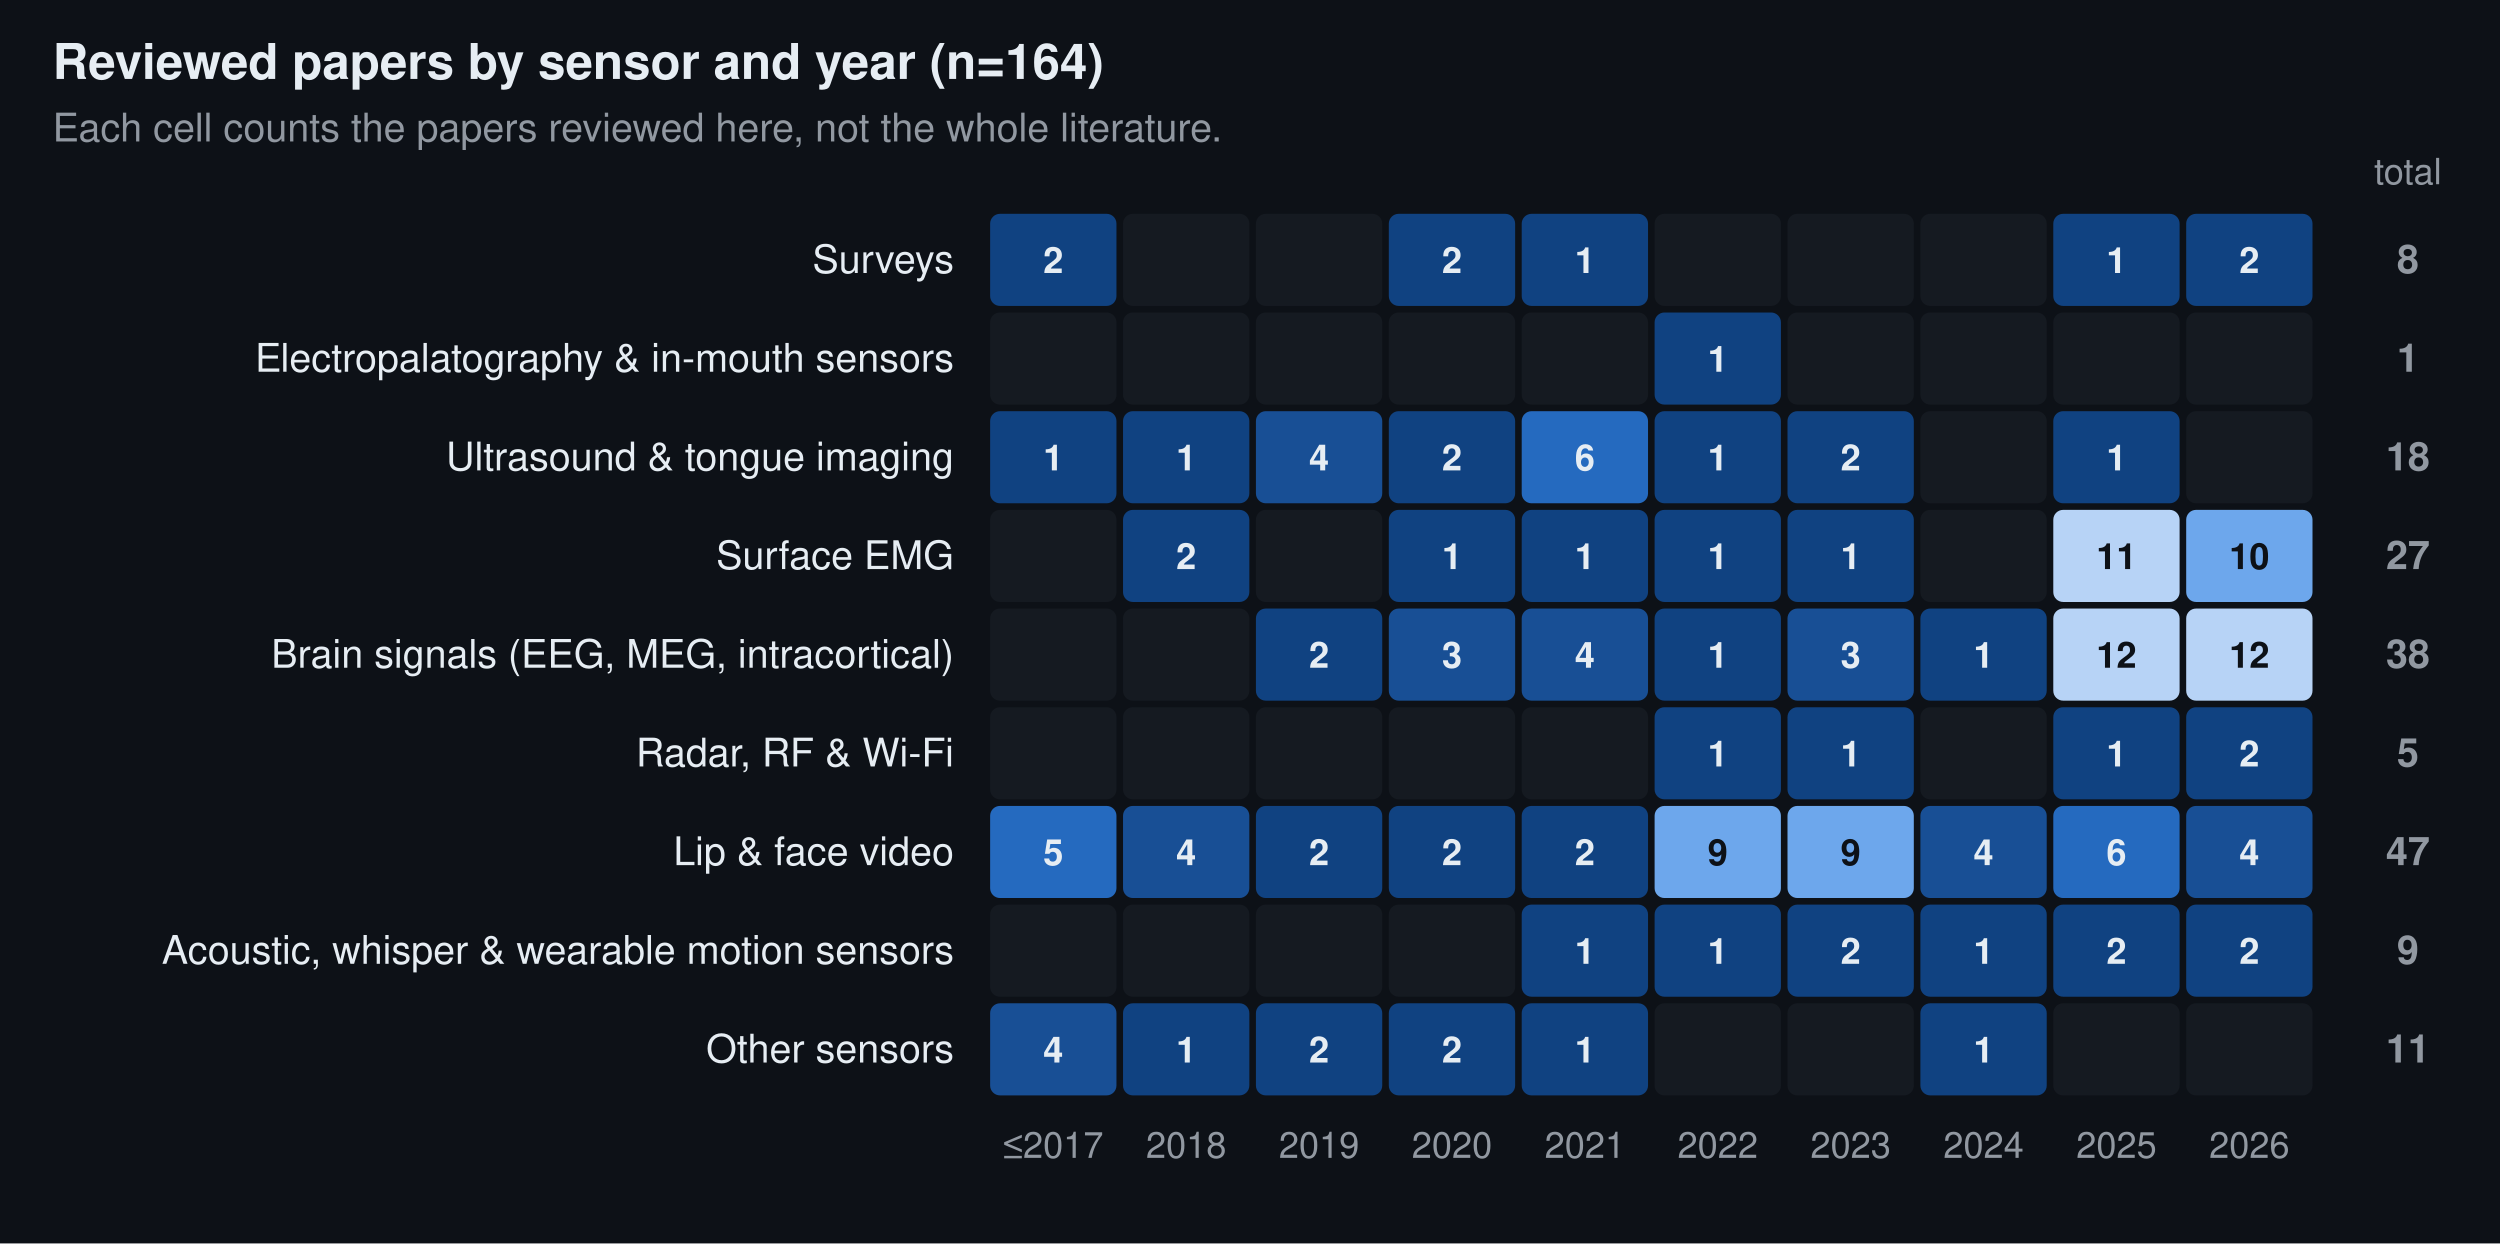
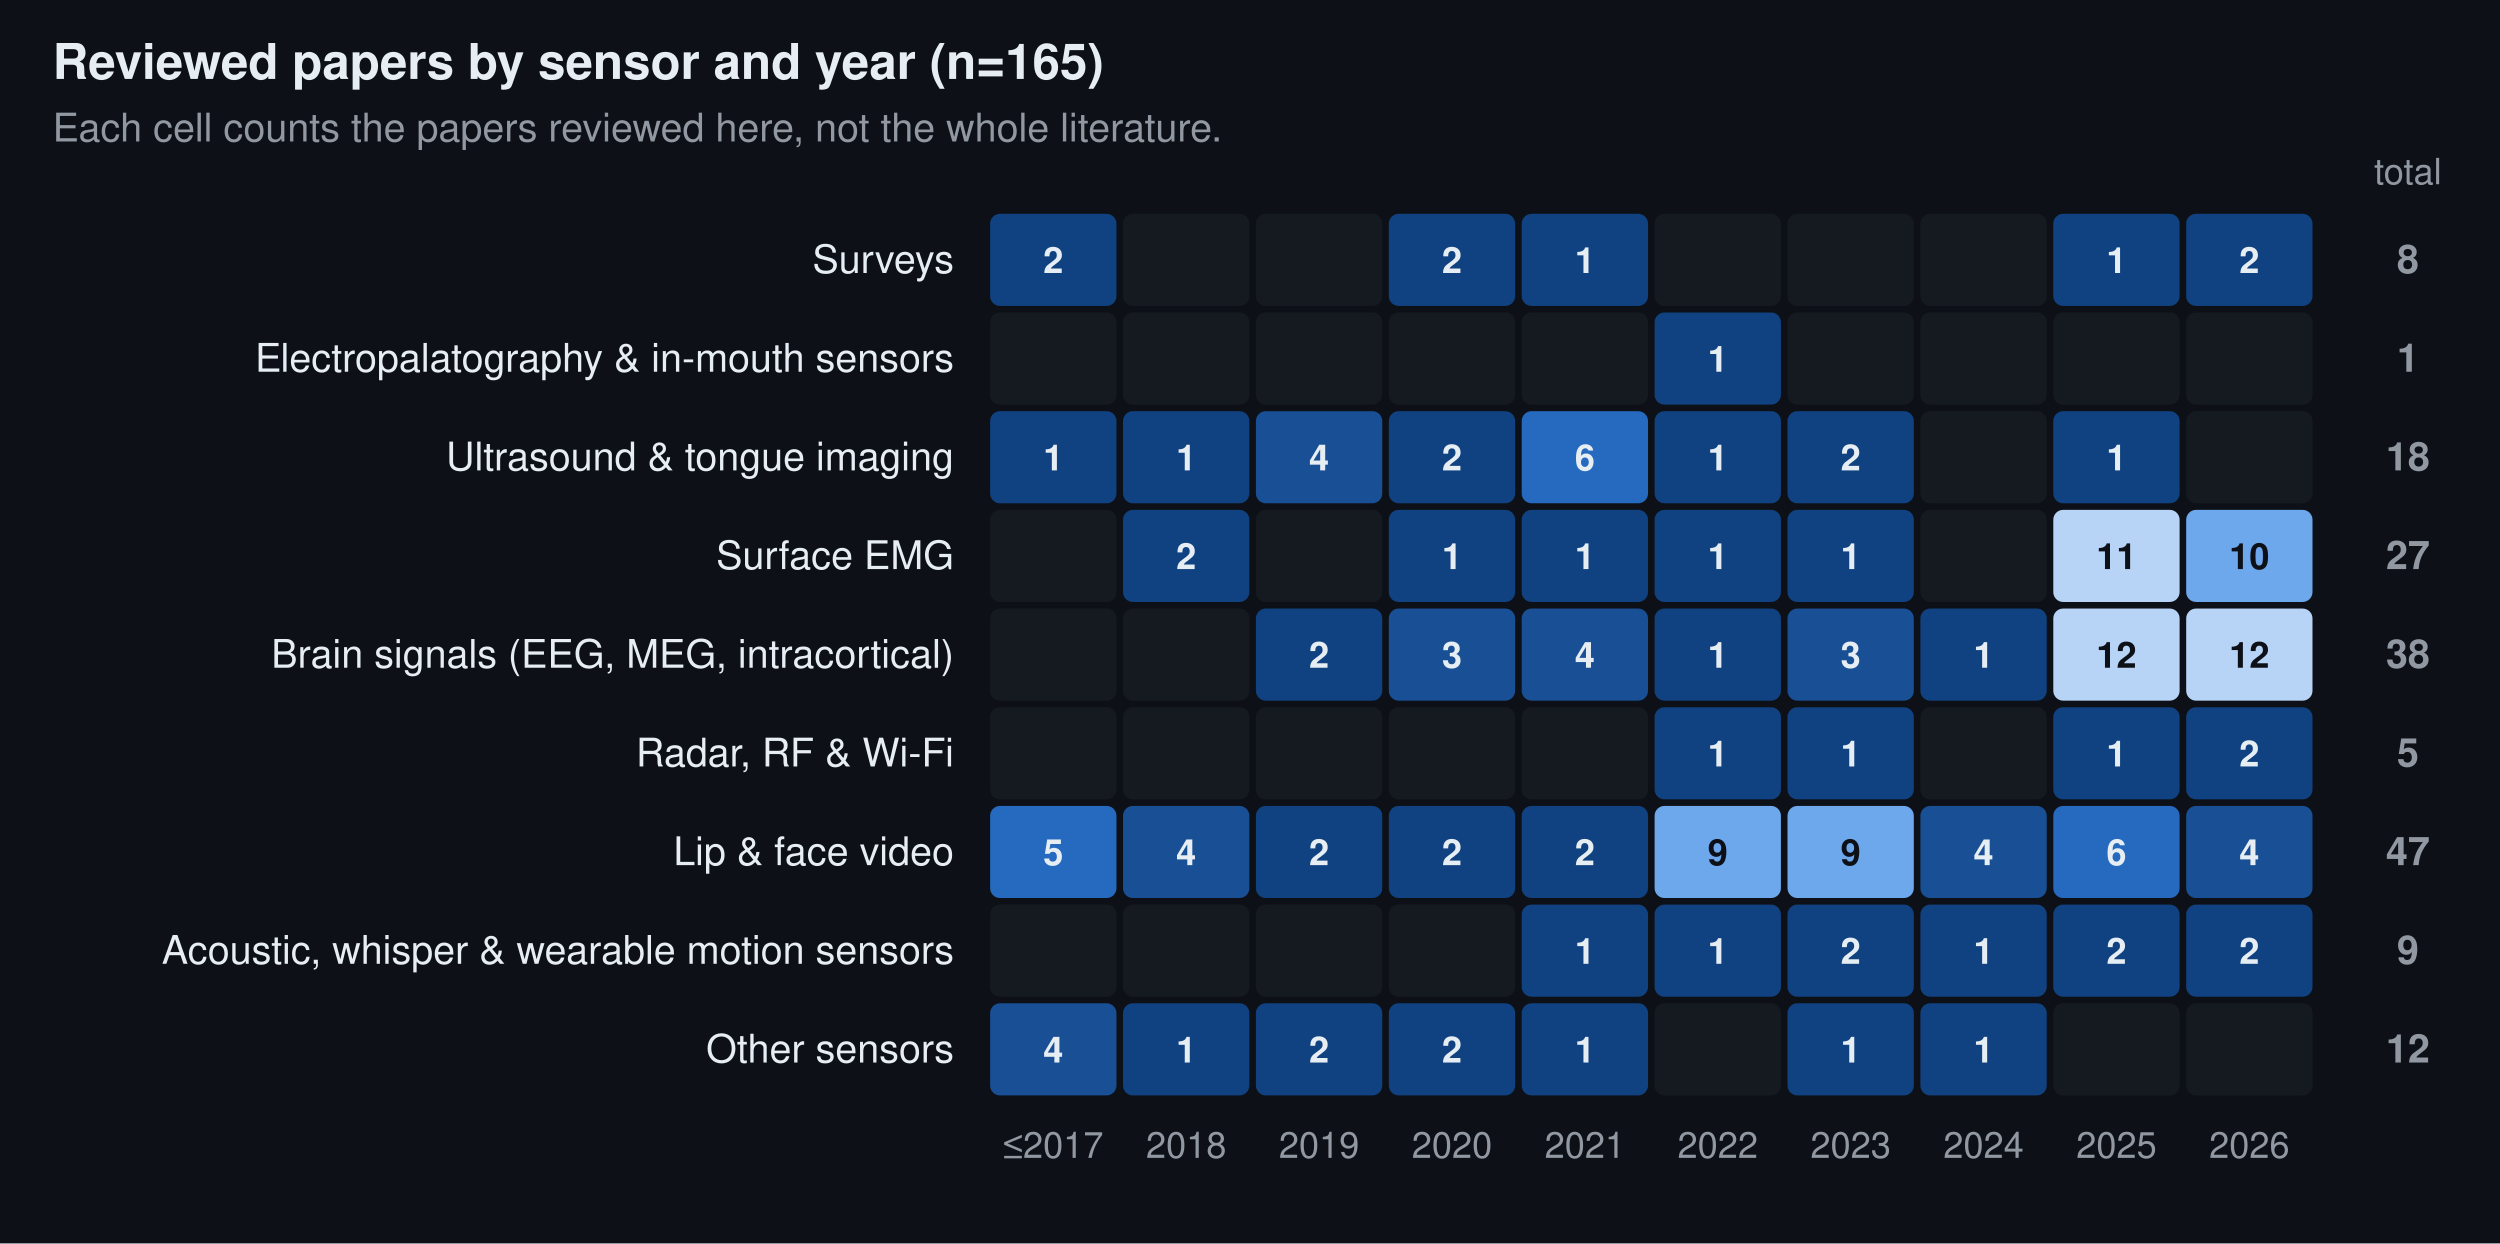
- <svg xmlns="http://www.w3.org/2000/svg" width="760" height="378" viewBox="0 0 760 378" font-family="-apple-system, BlinkMacSystemFont, 'Segoe UI', Helvetica, Arial, sans-serif" role="img" aria-label="Reviewed papers by sensor and year (n=164)">
+ <svg xmlns="http://www.w3.org/2000/svg" width="760" height="378" viewBox="0 0 760 378" font-family="-apple-system, BlinkMacSystemFont, 'Segoe UI', Helvetica, Arial, sans-serif" role="img" aria-label="Reviewed papers by sensor and year (n=165)">
  <rect width="760" height="378" fill="#0d1117" />
-   <text x="16.0" y="24.0" font-size="15" fill="#e6edf3" text-anchor="start" font-weight="600">Reviewed papers by sensor and year (n=164)</text>
+   <text x="16.0" y="24.0" font-size="15" fill="#e6edf3" text-anchor="start" font-weight="600">Reviewed papers by sensor and year (n=165)</text>
  <text x="16.0" y="43.0" font-size="12" fill="#9198a1" text-anchor="start">Each cell counts the papers reviewed here, not the whole literature.</text>
  <text x="320.2" y="352.0" font-size="11" fill="#9198a1" text-anchor="middle">≤2017</text>
  <text x="360.6" y="352.0" font-size="11" fill="#9198a1" text-anchor="middle">2018</text>
  <text x="401.0" y="352.0" font-size="11" fill="#9198a1" text-anchor="middle">2019</text>
  <text x="441.4" y="352.0" font-size="11" fill="#9198a1" text-anchor="middle">2020</text>
  <text x="481.8" y="352.0" font-size="11" fill="#9198a1" text-anchor="middle">2021</text>
  <text x="522.2" y="352.0" font-size="11" fill="#9198a1" text-anchor="middle">2022</text>
  <text x="562.6" y="352.0" font-size="11" fill="#9198a1" text-anchor="middle">2023</text>
  <text x="603.0" y="352.0" font-size="11" fill="#9198a1" text-anchor="middle">2024</text>
  <text x="643.4" y="352.0" font-size="11" fill="#9198a1" text-anchor="middle">2025</text>
  <text x="683.8" y="352.0" font-size="11" fill="#9198a1" text-anchor="middle">2026</text>
  <text x="732.0" y="56.0" font-size="11" fill="#9198a1" text-anchor="middle">total</text>
  <text x="290.0" y="83.0" font-size="12" fill="#e6edf3" text-anchor="end">Surveys</text>
  <rect x="301.0" y="65.0" width="38.4" height="28.0" rx="3" fill="#104281" />
  <text x="320.2" y="83.0" font-size="11" fill="#e6edf3" text-anchor="middle" font-weight="600">2</text>
  <rect x="341.4" y="65.0" width="38.4" height="28.0" rx="3" fill="#151a21" />
  <rect x="381.8" y="65.0" width="38.4" height="28.0" rx="3" fill="#151a21" />
  <rect x="422.2" y="65.0" width="38.4" height="28.0" rx="3" fill="#104281" />
  <text x="441.4" y="83.0" font-size="11" fill="#e6edf3" text-anchor="middle" font-weight="600">2</text>
  <rect x="462.6" y="65.0" width="38.4" height="28.0" rx="3" fill="#104281" />
  <text x="481.8" y="83.0" font-size="11" fill="#e6edf3" text-anchor="middle" font-weight="600">1</text>
  <rect x="503.0" y="65.0" width="38.4" height="28.0" rx="3" fill="#151a21" />
  <rect x="543.4" y="65.0" width="38.4" height="28.0" rx="3" fill="#151a21" />
  <rect x="583.8" y="65.0" width="38.4" height="28.0" rx="3" fill="#151a21" />
  <rect x="624.2" y="65.0" width="38.4" height="28.0" rx="3" fill="#104281" />
  <text x="643.4" y="83.0" font-size="11" fill="#e6edf3" text-anchor="middle" font-weight="600">1</text>
  <rect x="664.6" y="65.0" width="38.4" height="28.0" rx="3" fill="#104281" />
  <text x="683.8" y="83.0" font-size="11" fill="#e6edf3" text-anchor="middle" font-weight="600">2</text>
  <text x="732.0" y="83.0" font-size="12" fill="#9198a1" text-anchor="middle" font-weight="600">8</text>
  <text x="290.0" y="113.0" font-size="12" fill="#e6edf3" text-anchor="end">Electropalatography &amp; in-mouth sensors</text>
  <rect x="301.0" y="95.0" width="38.4" height="28.0" rx="3" fill="#151a21" />
  <rect x="341.4" y="95.0" width="38.4" height="28.0" rx="3" fill="#151a21" />
  <rect x="381.8" y="95.0" width="38.4" height="28.0" rx="3" fill="#151a21" />
  <rect x="422.2" y="95.0" width="38.4" height="28.0" rx="3" fill="#151a21" />
  <rect x="462.6" y="95.0" width="38.4" height="28.0" rx="3" fill="#151a21" />
  <rect x="503.0" y="95.0" width="38.4" height="28.0" rx="3" fill="#104281" />
  <text x="522.2" y="113.0" font-size="11" fill="#e6edf3" text-anchor="middle" font-weight="600">1</text>
  <rect x="543.4" y="95.0" width="38.4" height="28.0" rx="3" fill="#151a21" />
  <rect x="583.8" y="95.0" width="38.4" height="28.0" rx="3" fill="#151a21" />
  <rect x="624.2" y="95.0" width="38.4" height="28.0" rx="3" fill="#151a21" />
  <rect x="664.6" y="95.0" width="38.4" height="28.0" rx="3" fill="#151a21" />
  <text x="732.0" y="113.0" font-size="12" fill="#9198a1" text-anchor="middle" font-weight="600">1</text>
  <text x="290.0" y="143.0" font-size="12" fill="#e6edf3" text-anchor="end">Ultrasound &amp; tongue imaging</text>
  <rect x="301.0" y="125.0" width="38.4" height="28.0" rx="3" fill="#104281" />
  <text x="320.2" y="143.0" font-size="11" fill="#e6edf3" text-anchor="middle" font-weight="600">1</text>
  <rect x="341.4" y="125.0" width="38.4" height="28.0" rx="3" fill="#104281" />
  <text x="360.6" y="143.0" font-size="11" fill="#e6edf3" text-anchor="middle" font-weight="600">1</text>
  <rect x="381.8" y="125.0" width="38.4" height="28.0" rx="3" fill="#184f95" />
  <text x="401.0" y="143.0" font-size="11" fill="#e6edf3" text-anchor="middle" font-weight="600">4</text>
  <rect x="422.2" y="125.0" width="38.4" height="28.0" rx="3" fill="#104281" />
  <text x="441.4" y="143.0" font-size="11" fill="#e6edf3" text-anchor="middle" font-weight="600">2</text>
  <rect x="462.6" y="125.0" width="38.4" height="28.0" rx="3" fill="#256abf" />
  <text x="481.8" y="143.0" font-size="11" fill="#e6edf3" text-anchor="middle" font-weight="600">6</text>
  <rect x="503.0" y="125.0" width="38.4" height="28.0" rx="3" fill="#104281" />
  <text x="522.2" y="143.0" font-size="11" fill="#e6edf3" text-anchor="middle" font-weight="600">1</text>
  <rect x="543.4" y="125.0" width="38.4" height="28.0" rx="3" fill="#104281" />
  <text x="562.6" y="143.0" font-size="11" fill="#e6edf3" text-anchor="middle" font-weight="600">2</text>
  <rect x="583.8" y="125.0" width="38.4" height="28.0" rx="3" fill="#151a21" />
  <rect x="624.2" y="125.0" width="38.4" height="28.0" rx="3" fill="#104281" />
  <text x="643.4" y="143.0" font-size="11" fill="#e6edf3" text-anchor="middle" font-weight="600">1</text>
  <rect x="664.6" y="125.0" width="38.4" height="28.0" rx="3" fill="#151a21" />
  <text x="732.0" y="143.0" font-size="12" fill="#9198a1" text-anchor="middle" font-weight="600">18</text>
  <text x="290.0" y="173.0" font-size="12" fill="#e6edf3" text-anchor="end">Surface EMG</text>
  <rect x="301.0" y="155.0" width="38.4" height="28.0" rx="3" fill="#151a21" />
  <rect x="341.4" y="155.0" width="38.4" height="28.0" rx="3" fill="#104281" />
  <text x="360.6" y="173.0" font-size="11" fill="#e6edf3" text-anchor="middle" font-weight="600">2</text>
  <rect x="381.8" y="155.0" width="38.4" height="28.0" rx="3" fill="#151a21" />
  <rect x="422.2" y="155.0" width="38.4" height="28.0" rx="3" fill="#104281" />
  <text x="441.4" y="173.0" font-size="11" fill="#e6edf3" text-anchor="middle" font-weight="600">1</text>
  <rect x="462.6" y="155.0" width="38.4" height="28.0" rx="3" fill="#104281" />
  <text x="481.8" y="173.0" font-size="11" fill="#e6edf3" text-anchor="middle" font-weight="600">1</text>
  <rect x="503.0" y="155.0" width="38.4" height="28.0" rx="3" fill="#104281" />
  <text x="522.2" y="173.0" font-size="11" fill="#e6edf3" text-anchor="middle" font-weight="600">1</text>
  <rect x="543.4" y="155.0" width="38.4" height="28.0" rx="3" fill="#104281" />
  <text x="562.6" y="173.0" font-size="11" fill="#e6edf3" text-anchor="middle" font-weight="600">1</text>
  <rect x="583.8" y="155.0" width="38.4" height="28.0" rx="3" fill="#151a21" />
  <rect x="624.2" y="155.0" width="38.4" height="28.0" rx="3" fill="#b7d3f6" />
  <text x="643.4" y="173.0" font-size="11" fill="#0d1117" text-anchor="middle" font-weight="600">11</text>
  <rect x="664.6" y="155.0" width="38.4" height="28.0" rx="3" fill="#6da7ec" />
  <text x="683.8" y="173.0" font-size="11" fill="#0d1117" text-anchor="middle" font-weight="600">10</text>
  <text x="732.0" y="173.0" font-size="12" fill="#9198a1" text-anchor="middle" font-weight="600">27</text>
  <text x="290.0" y="203.0" font-size="12" fill="#e6edf3" text-anchor="end">Brain signals (EEG, MEG, intracortical)</text>
  <rect x="301.0" y="185.0" width="38.4" height="28.0" rx="3" fill="#151a21" />
  <rect x="341.4" y="185.0" width="38.4" height="28.0" rx="3" fill="#151a21" />
  <rect x="381.8" y="185.0" width="38.4" height="28.0" rx="3" fill="#104281" />
  <text x="401.0" y="203.0" font-size="11" fill="#e6edf3" text-anchor="middle" font-weight="600">2</text>
  <rect x="422.2" y="185.0" width="38.4" height="28.0" rx="3" fill="#184f95" />
  <text x="441.4" y="203.0" font-size="11" fill="#e6edf3" text-anchor="middle" font-weight="600">3</text>
  <rect x="462.6" y="185.0" width="38.4" height="28.0" rx="3" fill="#184f95" />
  <text x="481.8" y="203.0" font-size="11" fill="#e6edf3" text-anchor="middle" font-weight="600">4</text>
  <rect x="503.0" y="185.0" width="38.4" height="28.0" rx="3" fill="#104281" />
  <text x="522.2" y="203.0" font-size="11" fill="#e6edf3" text-anchor="middle" font-weight="600">1</text>
  <rect x="543.4" y="185.0" width="38.4" height="28.0" rx="3" fill="#184f95" />
  <text x="562.6" y="203.0" font-size="11" fill="#e6edf3" text-anchor="middle" font-weight="600">3</text>
  <rect x="583.8" y="185.0" width="38.4" height="28.0" rx="3" fill="#104281" />
  <text x="603.0" y="203.0" font-size="11" fill="#e6edf3" text-anchor="middle" font-weight="600">1</text>
  <rect x="624.2" y="185.0" width="38.4" height="28.0" rx="3" fill="#b7d3f6" />
  <text x="643.4" y="203.0" font-size="11" fill="#0d1117" text-anchor="middle" font-weight="600">12</text>
  <rect x="664.6" y="185.0" width="38.4" height="28.0" rx="3" fill="#b7d3f6" />
  <text x="683.8" y="203.0" font-size="11" fill="#0d1117" text-anchor="middle" font-weight="600">12</text>
  <text x="732.0" y="203.0" font-size="12" fill="#9198a1" text-anchor="middle" font-weight="600">38</text>
  <text x="290.0" y="233.0" font-size="12" fill="#e6edf3" text-anchor="end">Radar, RF &amp; Wi-Fi</text>
  <rect x="301.0" y="215.0" width="38.4" height="28.0" rx="3" fill="#151a21" />
  <rect x="341.4" y="215.0" width="38.4" height="28.0" rx="3" fill="#151a21" />
  <rect x="381.8" y="215.0" width="38.4" height="28.0" rx="3" fill="#151a21" />
  <rect x="422.2" y="215.0" width="38.4" height="28.0" rx="3" fill="#151a21" />
  <rect x="462.6" y="215.0" width="38.4" height="28.0" rx="3" fill="#151a21" />
  <rect x="503.0" y="215.0" width="38.4" height="28.0" rx="3" fill="#104281" />
  <text x="522.2" y="233.0" font-size="11" fill="#e6edf3" text-anchor="middle" font-weight="600">1</text>
  <rect x="543.4" y="215.0" width="38.4" height="28.0" rx="3" fill="#104281" />
  <text x="562.6" y="233.0" font-size="11" fill="#e6edf3" text-anchor="middle" font-weight="600">1</text>
  <rect x="583.8" y="215.0" width="38.4" height="28.0" rx="3" fill="#151a21" />
  <rect x="624.2" y="215.0" width="38.4" height="28.0" rx="3" fill="#104281" />
  <text x="643.4" y="233.0" font-size="11" fill="#e6edf3" text-anchor="middle" font-weight="600">1</text>
  <rect x="664.6" y="215.0" width="38.4" height="28.0" rx="3" fill="#104281" />
  <text x="683.8" y="233.0" font-size="11" fill="#e6edf3" text-anchor="middle" font-weight="600">2</text>
  <text x="732.0" y="233.0" font-size="12" fill="#9198a1" text-anchor="middle" font-weight="600">5</text>
  <text x="290.0" y="263.0" font-size="12" fill="#e6edf3" text-anchor="end">Lip &amp; face video</text>
  <rect x="301.0" y="245.0" width="38.4" height="28.0" rx="3" fill="#256abf" />
  <text x="320.2" y="263.0" font-size="11" fill="#e6edf3" text-anchor="middle" font-weight="600">5</text>
  <rect x="341.4" y="245.0" width="38.4" height="28.0" rx="3" fill="#184f95" />
  <text x="360.6" y="263.0" font-size="11" fill="#e6edf3" text-anchor="middle" font-weight="600">4</text>
  <rect x="381.8" y="245.0" width="38.4" height="28.0" rx="3" fill="#104281" />
  <text x="401.0" y="263.0" font-size="11" fill="#e6edf3" text-anchor="middle" font-weight="600">2</text>
  <rect x="422.2" y="245.0" width="38.4" height="28.0" rx="3" fill="#104281" />
  <text x="441.4" y="263.0" font-size="11" fill="#e6edf3" text-anchor="middle" font-weight="600">2</text>
  <rect x="462.6" y="245.0" width="38.4" height="28.0" rx="3" fill="#104281" />
  <text x="481.8" y="263.0" font-size="11" fill="#e6edf3" text-anchor="middle" font-weight="600">2</text>
  <rect x="503.0" y="245.0" width="38.4" height="28.0" rx="3" fill="#6da7ec" />
  <text x="522.2" y="263.0" font-size="11" fill="#0d1117" text-anchor="middle" font-weight="600">9</text>
  <rect x="543.4" y="245.0" width="38.4" height="28.0" rx="3" fill="#6da7ec" />
  <text x="562.6" y="263.0" font-size="11" fill="#0d1117" text-anchor="middle" font-weight="600">9</text>
  <rect x="583.8" y="245.0" width="38.4" height="28.0" rx="3" fill="#184f95" />
  <text x="603.0" y="263.0" font-size="11" fill="#e6edf3" text-anchor="middle" font-weight="600">4</text>
  <rect x="624.2" y="245.0" width="38.4" height="28.0" rx="3" fill="#256abf" />
  <text x="643.4" y="263.0" font-size="11" fill="#e6edf3" text-anchor="middle" font-weight="600">6</text>
  <rect x="664.6" y="245.0" width="38.4" height="28.0" rx="3" fill="#184f95" />
  <text x="683.8" y="263.0" font-size="11" fill="#e6edf3" text-anchor="middle" font-weight="600">4</text>
  <text x="732.0" y="263.0" font-size="12" fill="#9198a1" text-anchor="middle" font-weight="600">47</text>
  <text x="290.0" y="293.0" font-size="12" fill="#e6edf3" text-anchor="end">Acoustic, whisper &amp; wearable motion sensors</text>
  <rect x="301.0" y="275.0" width="38.4" height="28.0" rx="3" fill="#151a21" />
  <rect x="341.4" y="275.0" width="38.4" height="28.0" rx="3" fill="#151a21" />
  <rect x="381.8" y="275.0" width="38.4" height="28.0" rx="3" fill="#151a21" />
  <rect x="422.2" y="275.0" width="38.4" height="28.0" rx="3" fill="#151a21" />
  <rect x="462.6" y="275.0" width="38.4" height="28.0" rx="3" fill="#104281" />
  <text x="481.8" y="293.0" font-size="11" fill="#e6edf3" text-anchor="middle" font-weight="600">1</text>
  <rect x="503.0" y="275.0" width="38.4" height="28.0" rx="3" fill="#104281" />
  <text x="522.2" y="293.0" font-size="11" fill="#e6edf3" text-anchor="middle" font-weight="600">1</text>
  <rect x="543.4" y="275.0" width="38.4" height="28.0" rx="3" fill="#104281" />
  <text x="562.6" y="293.0" font-size="11" fill="#e6edf3" text-anchor="middle" font-weight="600">2</text>
  <rect x="583.8" y="275.0" width="38.4" height="28.0" rx="3" fill="#104281" />
  <text x="603.0" y="293.0" font-size="11" fill="#e6edf3" text-anchor="middle" font-weight="600">1</text>
  <rect x="624.2" y="275.0" width="38.4" height="28.0" rx="3" fill="#104281" />
  <text x="643.4" y="293.0" font-size="11" fill="#e6edf3" text-anchor="middle" font-weight="600">2</text>
  <rect x="664.6" y="275.0" width="38.4" height="28.0" rx="3" fill="#104281" />
  <text x="683.8" y="293.0" font-size="11" fill="#e6edf3" text-anchor="middle" font-weight="600">2</text>
  <text x="732.0" y="293.0" font-size="12" fill="#9198a1" text-anchor="middle" font-weight="600">9</text>
  <text x="290.0" y="323.0" font-size="12" fill="#e6edf3" text-anchor="end">Other sensors</text>
  <rect x="301.0" y="305.0" width="38.4" height="28.0" rx="3" fill="#184f95" />
  <text x="320.2" y="323.0" font-size="11" fill="#e6edf3" text-anchor="middle" font-weight="600">4</text>
  <rect x="341.4" y="305.0" width="38.4" height="28.0" rx="3" fill="#104281" />
  <text x="360.6" y="323.0" font-size="11" fill="#e6edf3" text-anchor="middle" font-weight="600">1</text>
  <rect x="381.8" y="305.0" width="38.4" height="28.0" rx="3" fill="#104281" />
  <text x="401.0" y="323.0" font-size="11" fill="#e6edf3" text-anchor="middle" font-weight="600">2</text>
  <rect x="422.2" y="305.0" width="38.4" height="28.0" rx="3" fill="#104281" />
  <text x="441.4" y="323.0" font-size="11" fill="#e6edf3" text-anchor="middle" font-weight="600">2</text>
  <rect x="462.6" y="305.0" width="38.4" height="28.0" rx="3" fill="#104281" />
  <text x="481.8" y="323.0" font-size="11" fill="#e6edf3" text-anchor="middle" font-weight="600">1</text>
  <rect x="503.0" y="305.0" width="38.4" height="28.0" rx="3" fill="#151a21" />
-   <rect x="543.4" y="305.0" width="38.4" height="28.0" rx="3" fill="#151a21" />
+   <rect x="543.4" y="305.0" width="38.4" height="28.0" rx="3" fill="#104281" />
+   <text x="562.6" y="323.0" font-size="11" fill="#e6edf3" text-anchor="middle" font-weight="600">1</text>
  <rect x="583.8" y="305.0" width="38.4" height="28.0" rx="3" fill="#104281" />
  <text x="603.0" y="323.0" font-size="11" fill="#e6edf3" text-anchor="middle" font-weight="600">1</text>
  <rect x="624.2" y="305.0" width="38.4" height="28.0" rx="3" fill="#151a21" />
  <rect x="664.6" y="305.0" width="38.4" height="28.0" rx="3" fill="#151a21" />
-   <text x="732.0" y="323.0" font-size="12" fill="#9198a1" text-anchor="middle" font-weight="600">11</text>
+   <text x="732.0" y="323.0" font-size="12" fill="#9198a1" text-anchor="middle" font-weight="600">12</text>
</svg>
